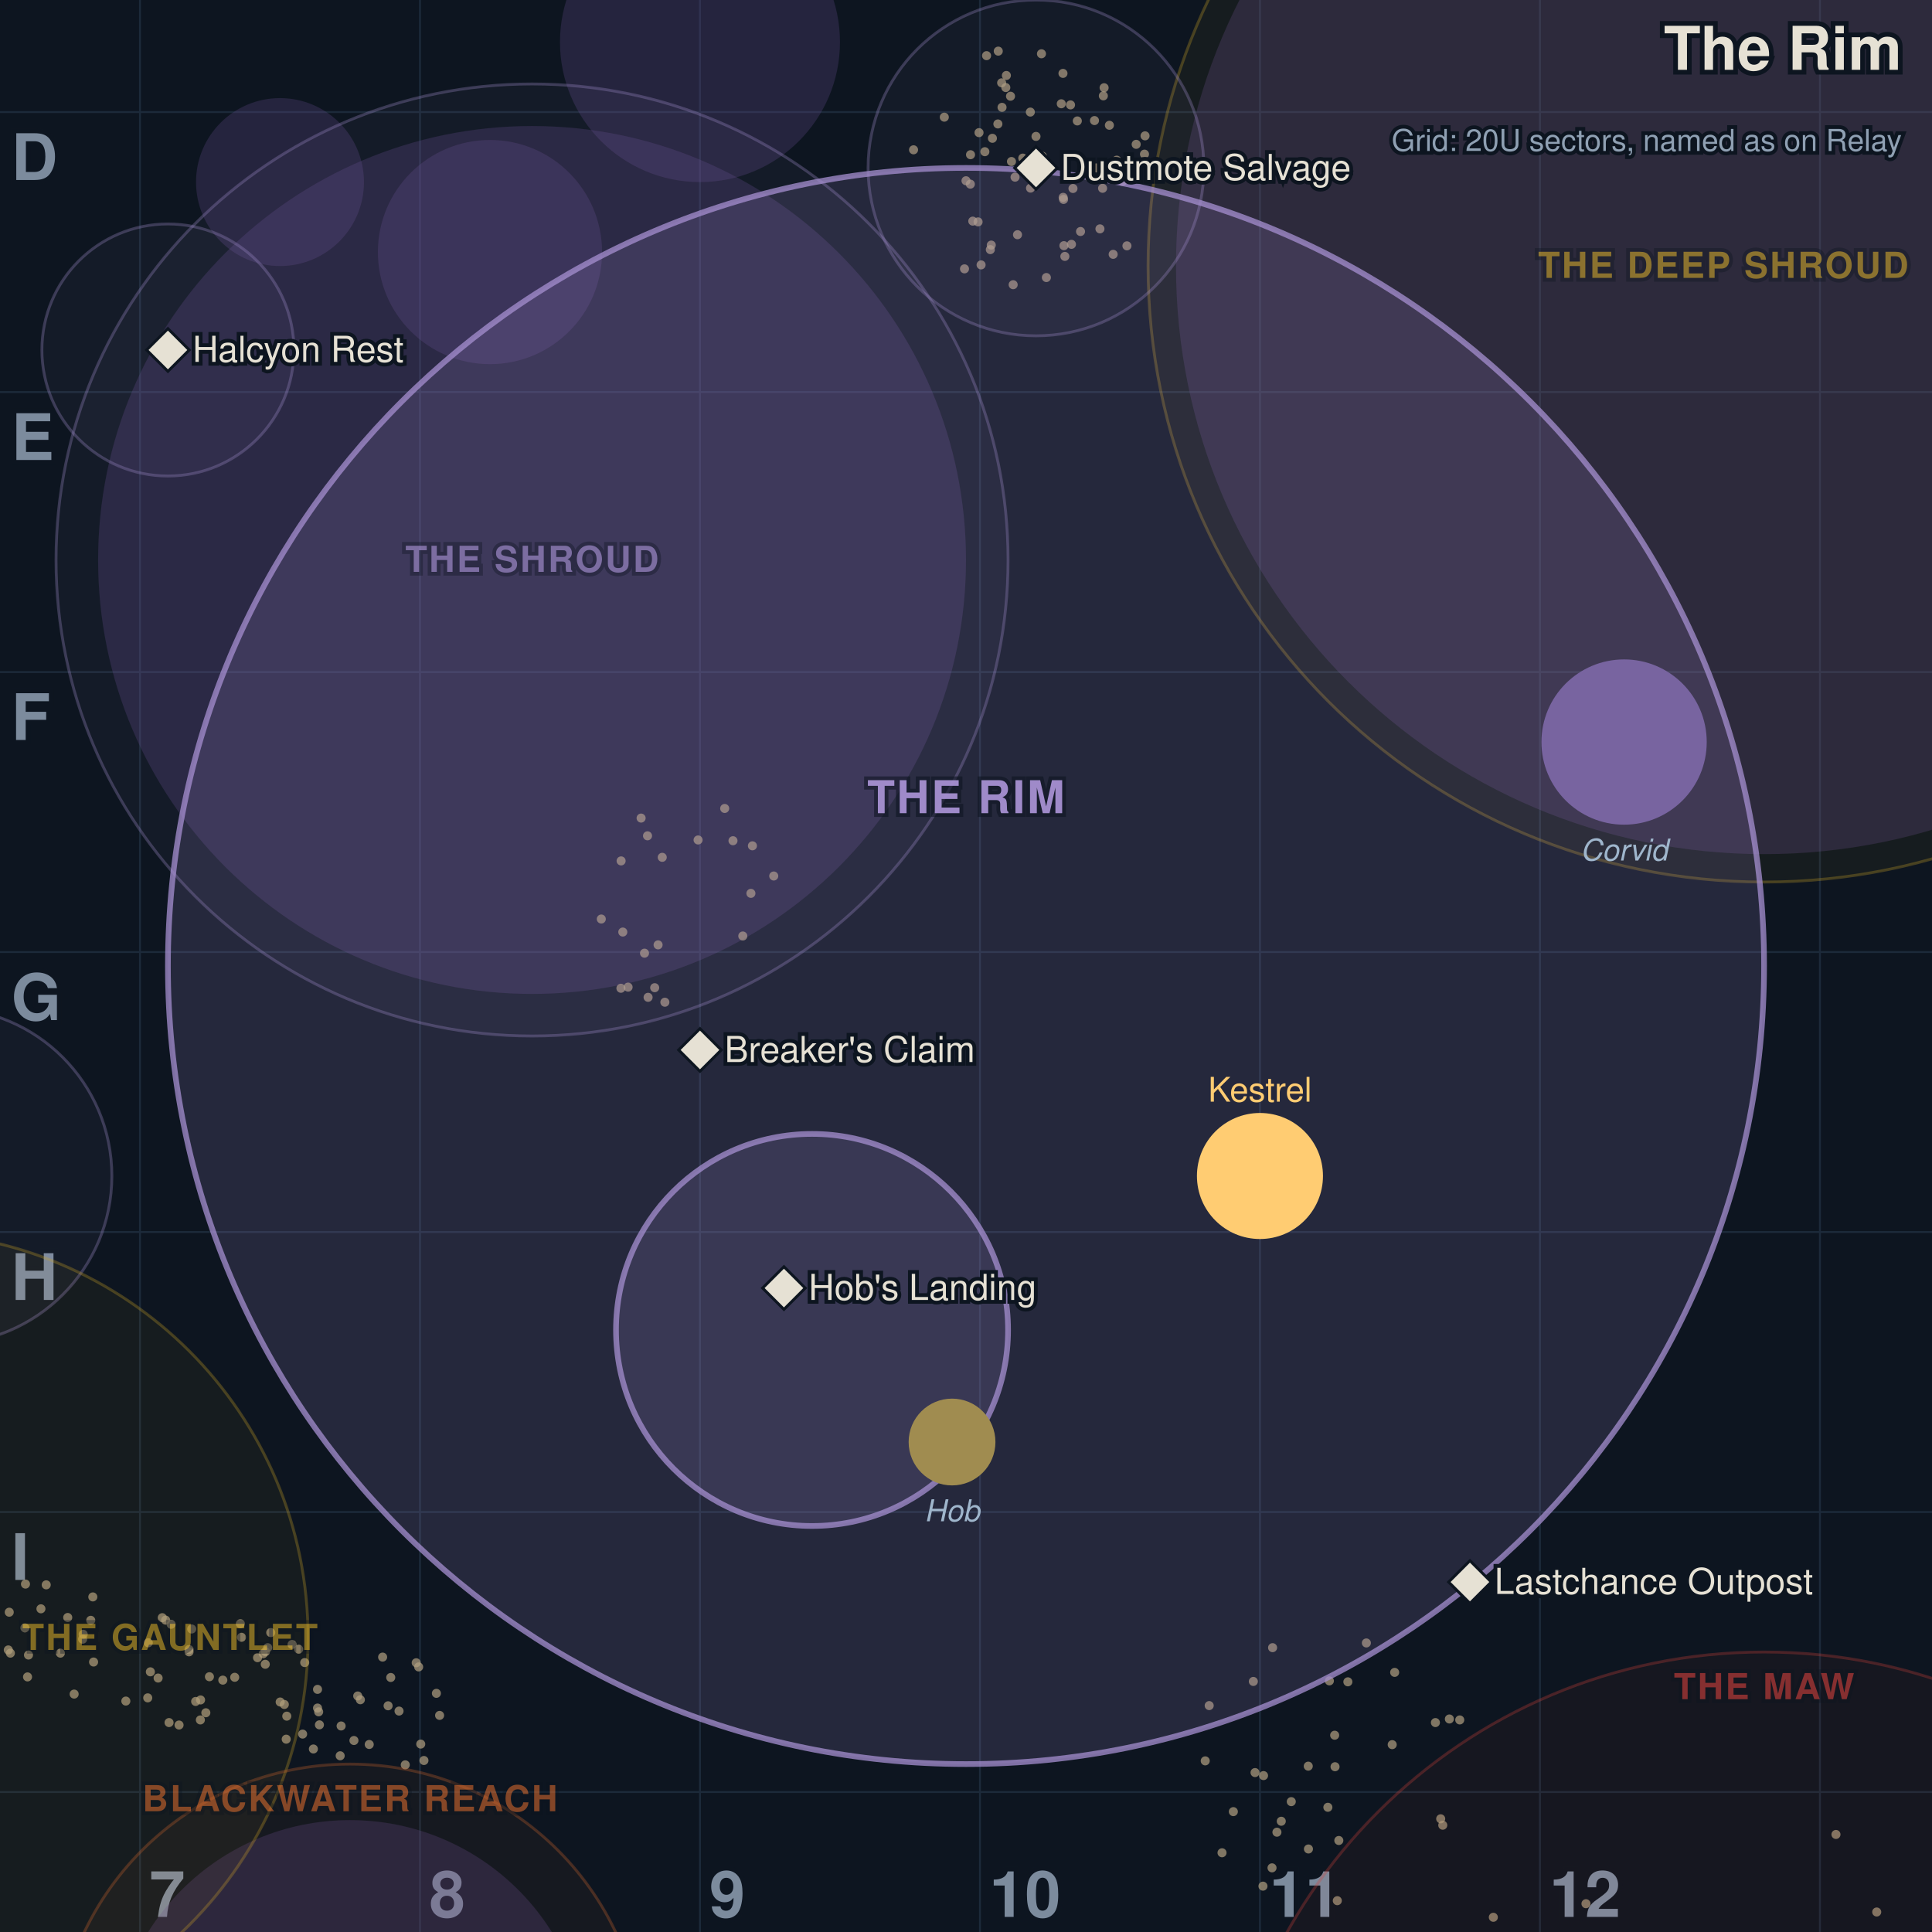
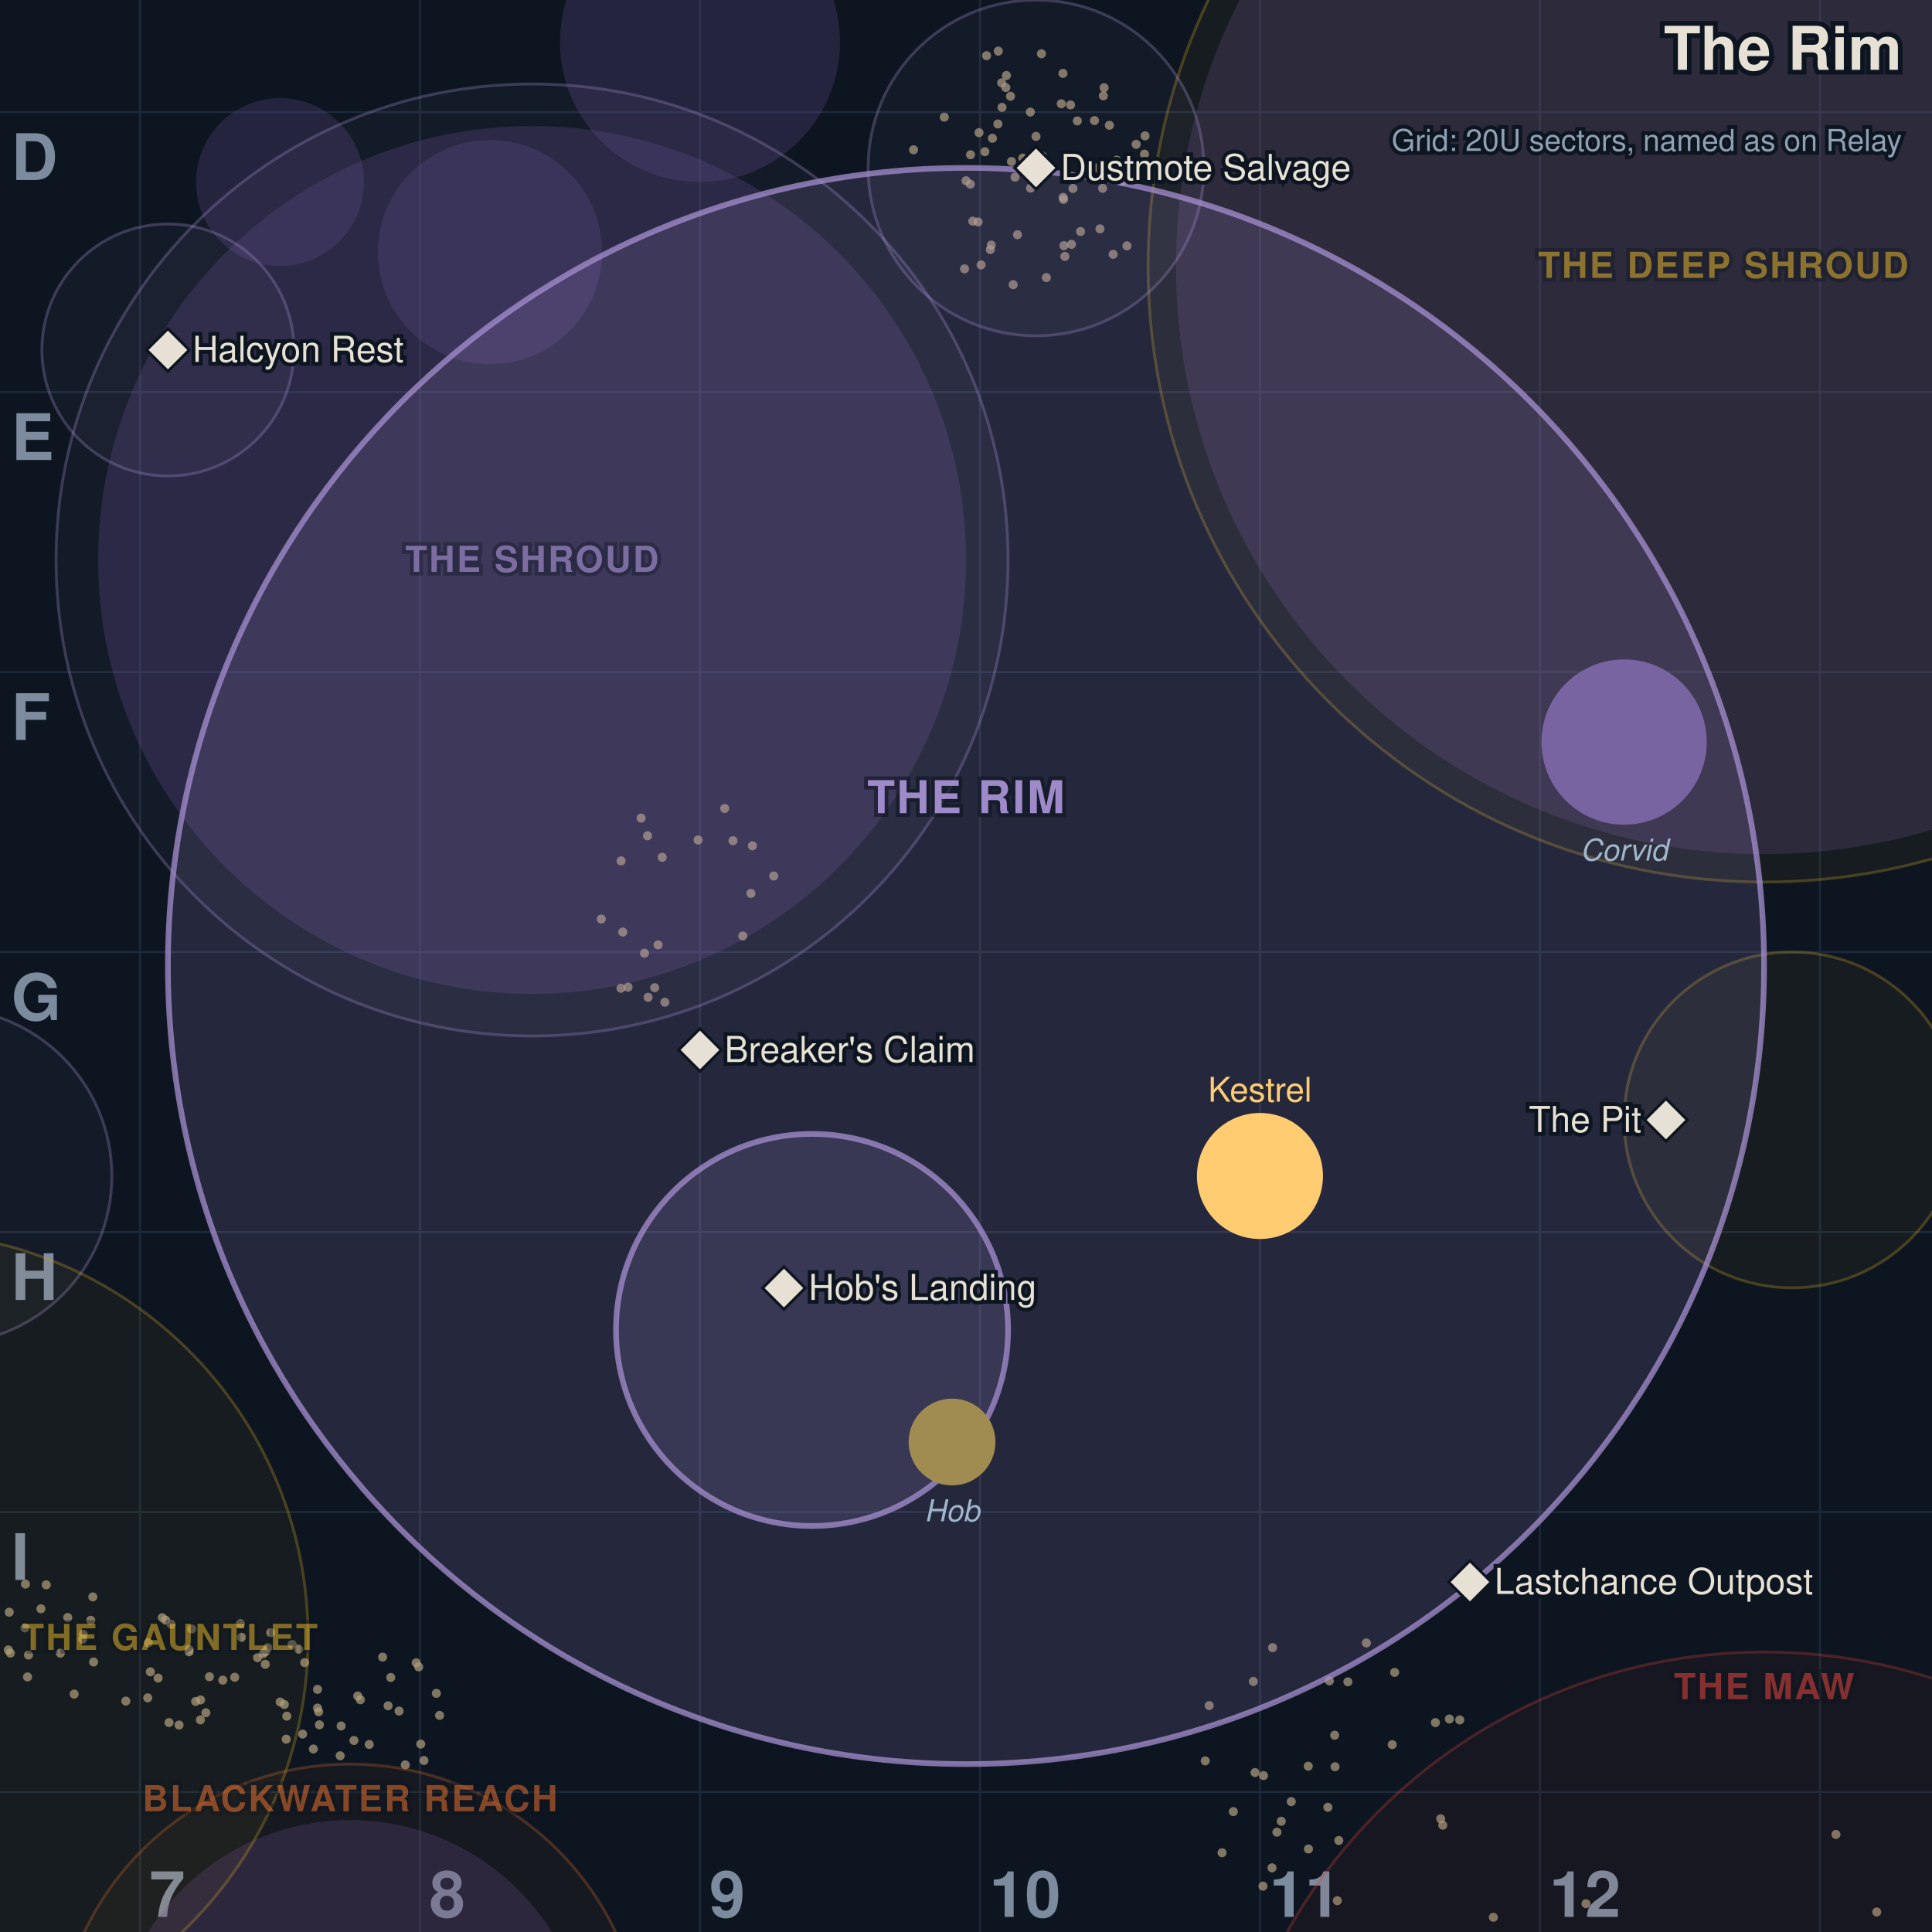
<svg xmlns="http://www.w3.org/2000/svg" viewBox="0 0 1024 1024" font-family="Helvetica Neue, Helvetica, Arial, sans-serif">
  <rect width="1024" height="1024" fill="#0d1520" />
  <line x1="-74.2" y1="0" x2="-74.2" y2="1024" stroke="#1c2a3a" />
  <line x1="74.2" y1="0" x2="74.2" y2="1024" stroke="#1c2a3a" />
  <text x="79.2" y="1016" fill="#8fa0b3" font-size="34" font-weight="700" opacity="0.85" stroke="#0d1520" stroke-width="5" paint-order="stroke">7</text>
  <line x1="222.6" y1="0" x2="222.6" y2="1024" stroke="#1c2a3a" />
  <text x="227.6" y="1016" fill="#8fa0b3" font-size="34" font-weight="700" opacity="0.85" stroke="#0d1520" stroke-width="5" paint-order="stroke">8</text>
  <line x1="371.0" y1="0" x2="371.0" y2="1024" stroke="#1c2a3a" />
  <text x="376.0" y="1016" fill="#8fa0b3" font-size="34" font-weight="700" opacity="0.85" stroke="#0d1520" stroke-width="5" paint-order="stroke">9</text>
  <line x1="519.4" y1="0" x2="519.4" y2="1024" stroke="#1c2a3a" />
  <text x="524.4" y="1016" fill="#8fa0b3" font-size="34" font-weight="700" opacity="0.85" stroke="#0d1520" stroke-width="5" paint-order="stroke">10</text>
  <line x1="667.8" y1="0" x2="667.8" y2="1024" stroke="#1c2a3a" />
  <text x="672.8" y="1016" fill="#8fa0b3" font-size="34" font-weight="700" opacity="0.85" stroke="#0d1520" stroke-width="5" paint-order="stroke">11</text>
  <line x1="816.2" y1="0" x2="816.2" y2="1024" stroke="#1c2a3a" />
  <text x="821.2" y="1016" fill="#8fa0b3" font-size="34" font-weight="700" opacity="0.85" stroke="#0d1520" stroke-width="5" paint-order="stroke">12</text>
  <line x1="964.6" y1="0" x2="964.6" y2="1024" stroke="#1c2a3a" />
  <line x1="0" y1="-89.0" x2="1024" y2="-89.0" stroke="#1c2a3a" />
  <line x1="0" y1="59.4" x2="1024" y2="59.4" stroke="#1c2a3a" />
  <text x="6" y="95.4" fill="#8fa0b3" font-size="34" font-weight="700" opacity="0.85" stroke="#0d1520" stroke-width="5" paint-order="stroke">D</text>
  <line x1="0" y1="207.8" x2="1024" y2="207.8" stroke="#1c2a3a" />
  <text x="6" y="243.8" fill="#8fa0b3" font-size="34" font-weight="700" opacity="0.85" stroke="#0d1520" stroke-width="5" paint-order="stroke">E</text>
  <line x1="0" y1="356.2" x2="1024" y2="356.2" stroke="#1c2a3a" />
  <text x="6" y="392.2" fill="#8fa0b3" font-size="34" font-weight="700" opacity="0.85" stroke="#0d1520" stroke-width="5" paint-order="stroke">F</text>
  <line x1="0" y1="504.6" x2="1024" y2="504.6" stroke="#1c2a3a" />
  <text x="6" y="540.6" fill="#8fa0b3" font-size="34" font-weight="700" opacity="0.85" stroke="#0d1520" stroke-width="5" paint-order="stroke">G</text>
  <line x1="0" y1="653.0" x2="1024" y2="653.0" stroke="#1c2a3a" />
  <text x="6" y="689.0" fill="#8fa0b3" font-size="34" font-weight="700" opacity="0.85" stroke="#0d1520" stroke-width="5" paint-order="stroke">H</text>
  <line x1="0" y1="801.4" x2="1024" y2="801.4" stroke="#1c2a3a" />
  <text x="6" y="837.4" fill="#8fa0b3" font-size="34" font-weight="700" opacity="0.85" stroke="#0d1520" stroke-width="5" paint-order="stroke">I</text>
  <line x1="0" y1="949.8" x2="1024" y2="949.8" stroke="#1c2a3a" />
  <circle cx="282.0" cy="296.8" r="230.0" fill="#6a4c93" opacity="0.26" />
  <circle cx="935.0" cy="141.0" r="311.7" fill="#6a4c93" opacity="0.26" />
  <circle cx="185.5" cy="1090.8" r="126.1" fill="#6a4c93" opacity="0.26" />
  <circle cx="-74.2" cy="474.9" r="74.2" fill="#6a4c93" opacity="0.26" />
  <circle cx="259.7" cy="133.6" r="59.4" fill="#6a4c93" opacity="0.26" />
  <circle cx="371.0" cy="22.3" r="74.2" fill="#6a4c93" opacity="0.26" />
  <circle cx="148.4" cy="96.5" r="44.5" fill="#6a4c93" opacity="0.26" />
  <circle cx="233.0" cy="909.2" r="2.4" fill="#b0a080" opacity="0.7" />
  <circle cx="4.4" cy="874.5" r="2.4" fill="#b0a080" opacity="0.7" />
  <circle cx="106.2" cy="911.6" r="2.4" fill="#b0a080" opacity="0.7" />
  <circle cx="202.8" cy="878.3" r="2.4" fill="#b0a080" opacity="0.7" />
  <circle cx="39.3" cy="897.9" r="2.4" fill="#b0a080" opacity="0.7" />
  <circle cx="94.9" cy="914.3" r="2.4" fill="#b0a080" opacity="0.7" />
  <circle cx="66.7" cy="901.6" r="2.4" fill="#b0a080" opacity="0.7" />
  <circle cx="127.4" cy="860.6" r="2.4" fill="#b0a080" opacity="0.7" />
  <circle cx="221.9" cy="883.5" r="2.4" fill="#b0a080" opacity="0.7" />
  <circle cx="151.7" cy="921.8" r="2.4" fill="#b0a080" opacity="0.7" />
  <circle cx="4.9" cy="854.5" r="2.4" fill="#b0a080" opacity="0.7" />
  <circle cx="83.8" cy="889.4" r="2.4" fill="#b0a080" opacity="0.7" />
  <circle cx="24.5" cy="840.0" r="2.4" fill="#b0a080" opacity="0.7" />
  <circle cx="207.1" cy="889.1" r="2.4" fill="#b0a080" opacity="0.7" />
  <circle cx="220.6" cy="881.3" r="2.4" fill="#b0a080" opacity="0.7" />
  <circle cx="118.1" cy="890.5" r="2.4" fill="#b0a080" opacity="0.7" />
  <circle cx="150.7" cy="903.4" r="2.4" fill="#b0a080" opacity="0.7" />
  <circle cx="180.3" cy="930.6" r="2.4" fill="#b0a080" opacity="0.7" />
  <circle cx="14.6" cy="888.8" r="2.4" fill="#b0a080" opacity="0.7" />
  <circle cx="103.7" cy="901.8" r="2.4" fill="#b0a080" opacity="0.7" />
  <circle cx="13.5" cy="839.6" r="2.4" fill="#b0a080" opacity="0.7" />
  <circle cx="87.8" cy="858.7" r="2.4" fill="#b0a080" opacity="0.7" />
  <circle cx="168.9" cy="907.3" r="2.4" fill="#b0a080" opacity="0.7" />
  <circle cx="223.0" cy="924.4" r="2.4" fill="#b0a080" opacity="0.7" />
  <circle cx="143.5" cy="865.3" r="2.4" fill="#b0a080" opacity="0.7" />
  <circle cx="124.4" cy="889.0" r="2.4" fill="#b0a080" opacity="0.7" />
  <circle cx="180.8" cy="914.8" r="2.4" fill="#b0a080" opacity="0.7" />
  <circle cx="13.2" cy="862.8" r="2.4" fill="#b0a080" opacity="0.7" />
  <circle cx="136.5" cy="878.6" r="2.4" fill="#b0a080" opacity="0.7" />
  <circle cx="154.8" cy="871.6" r="2.4" fill="#b0a080" opacity="0.7" />
  <circle cx="168.3" cy="905.3" r="2.4" fill="#b0a080" opacity="0.7" />
  <circle cx="189.6" cy="898.9" r="2.4" fill="#b0a080" opacity="0.7" />
  <circle cx="195.7" cy="924.6" r="2.4" fill="#b0a080" opacity="0.7" />
  <circle cx="100.2" cy="875.5" r="2.4" fill="#b0a080" opacity="0.7" />
  <circle cx="161.5" cy="881.2" r="2.4" fill="#b0a080" opacity="0.7" />
  <circle cx="160.4" cy="919.1" r="2.4" fill="#b0a080" opacity="0.7" />
  <circle cx="211.5" cy="906.9" r="2.4" fill="#b0a080" opacity="0.7" />
  <circle cx="15.1" cy="877.2" r="2.4" fill="#b0a080" opacity="0.7" />
  <circle cx="89.6" cy="913.0" r="2.4" fill="#b0a080" opacity="0.7" />
  <circle cx="32.0" cy="876.2" r="2.4" fill="#b0a080" opacity="0.7" />
  <circle cx="169.3" cy="914.2" r="2.4" fill="#b0a080" opacity="0.7" />
  <circle cx="187.6" cy="922.5" r="2.4" fill="#b0a080" opacity="0.7" />
  <circle cx="158.3" cy="874.1" r="2.4" fill="#b0a080" opacity="0.7" />
  <circle cx="109.1" cy="907.8" r="2.4" fill="#b0a080" opacity="0.7" />
  <circle cx="111.0" cy="888.7" r="2.4" fill="#b0a080" opacity="0.7" />
  <circle cx="231.3" cy="897.5" r="2.4" fill="#b0a080" opacity="0.7" />
  <circle cx="90.7" cy="860.9" r="2.4" fill="#b0a080" opacity="0.7" />
  <circle cx="214.8" cy="935.4" r="2.4" fill="#b0a080" opacity="0.7" />
  <circle cx="49.2" cy="846.4" r="2.4" fill="#b0a080" opacity="0.7" />
  <circle cx="78.3" cy="899.9" r="2.4" fill="#b0a080" opacity="0.7" />
  <circle cx="141.9" cy="873.3" r="2.4" fill="#b0a080" opacity="0.7" />
  <circle cx="166.1" cy="927.0" r="2.4" fill="#b0a080" opacity="0.7" />
  <circle cx="78.6" cy="870.7" r="2.4" fill="#b0a080" opacity="0.7" />
  <circle cx="205.7" cy="904.1" r="2.4" fill="#b0a080" opacity="0.7" />
  <circle cx="43.8" cy="868.8" r="2.4" fill="#b0a080" opacity="0.7" />
  <circle cx="79.7" cy="886.1" r="2.4" fill="#b0a080" opacity="0.7" />
  <circle cx="21.7" cy="852.7" r="2.4" fill="#b0a080" opacity="0.7" />
  <circle cx="101.6" cy="863.4" r="2.4" fill="#b0a080" opacity="0.7" />
  <circle cx="140.6" cy="882.1" r="2.4" fill="#b0a080" opacity="0.7" />
  <circle cx="128.0" cy="867.8" r="2.4" fill="#b0a080" opacity="0.7" />
  <circle cx="140.7" cy="875.4" r="2.4" fill="#b0a080" opacity="0.7" />
  <circle cx="106.3" cy="901.0" r="2.4" fill="#b0a080" opacity="0.7" />
  <circle cx="224.7" cy="933.1" r="2.4" fill="#b0a080" opacity="0.7" />
  <circle cx="168.3" cy="895.4" r="2.4" fill="#b0a080" opacity="0.7" />
  <circle cx="48.1" cy="858.8" r="2.4" fill="#b0a080" opacity="0.7" />
  <circle cx="49.6" cy="880.9" r="2.4" fill="#b0a080" opacity="0.7" />
  <circle cx="139.5" cy="876.5" r="2.4" fill="#b0a080" opacity="0.7" />
  <circle cx="191.0" cy="900.9" r="2.4" fill="#b0a080" opacity="0.7" />
  <circle cx="5.5" cy="876.2" r="2.4" fill="#b0a080" opacity="0.7" />
  <circle cx="86.0" cy="857.4" r="2.4" fill="#b0a080" opacity="0.7" />
  <circle cx="44.1" cy="866.2" r="2.4" fill="#b0a080" opacity="0.7" />
  <circle cx="35.9" cy="857.3" r="2.4" fill="#b0a080" opacity="0.7" />
  <circle cx="148.5" cy="902.1" r="2.4" fill="#b0a080" opacity="0.7" />
  <circle cx="100.2" cy="874.3" r="2.4" fill="#b0a080" opacity="0.7" />
  <circle cx="152.0" cy="909.6" r="2.4" fill="#b0a080" opacity="0.7" />
  <circle cx="529.1" cy="27.1" r="2.4" fill="#b0a080" opacity="0.7" />
  <circle cx="568.7" cy="99.9" r="2.4" fill="#b0a080" opacity="0.7" />
  <circle cx="537.0" cy="150.9" r="2.4" fill="#b0a080" opacity="0.7" />
  <circle cx="533.4" cy="40.0" r="2.4" fill="#b0a080" opacity="0.7" />
  <circle cx="590.0" cy="134.8" r="2.4" fill="#b0a080" opacity="0.7" />
  <circle cx="563.9" cy="130.2" r="2.4" fill="#b0a080" opacity="0.7" />
  <circle cx="546.2" cy="99.7" r="2.4" fill="#b0a080" opacity="0.7" />
  <circle cx="563.7" cy="105.7" r="2.4" fill="#b0a080" opacity="0.7" />
  <circle cx="572.7" cy="122.7" r="2.4" fill="#b0a080" opacity="0.7" />
  <circle cx="562.5" cy="55.0" r="2.4" fill="#b0a080" opacity="0.7" />
  <circle cx="584.4" cy="99.8" r="2.4" fill="#b0a080" opacity="0.7" />
  <circle cx="571.0" cy="64.1" r="2.4" fill="#b0a080" opacity="0.7" />
  <circle cx="512.0" cy="95.8" r="2.4" fill="#b0a080" opacity="0.7" />
  <circle cx="484.2" cy="79.4" r="2.4" fill="#b0a080" opacity="0.7" />
  <circle cx="538.0" cy="93.9" r="2.4" fill="#b0a080" opacity="0.7" />
  <circle cx="524.9" cy="132.3" r="2.4" fill="#b0a080" opacity="0.7" />
  <circle cx="542.1" cy="83.8" r="2.4" fill="#b0a080" opacity="0.7" />
  <circle cx="514.4" cy="82.0" r="2.4" fill="#b0a080" opacity="0.7" />
  <circle cx="585.2" cy="46.5" r="2.4" fill="#b0a080" opacity="0.7" />
  <circle cx="581.0" cy="89.0" r="2.4" fill="#b0a080" opacity="0.7" />
  <circle cx="522.9" cy="29.5" r="2.4" fill="#b0a080" opacity="0.7" />
  <circle cx="567.4" cy="55.6" r="2.4" fill="#b0a080" opacity="0.7" />
  <circle cx="511.2" cy="142.5" r="2.4" fill="#b0a080" opacity="0.7" />
  <circle cx="528.9" cy="65.7" r="2.4" fill="#b0a080" opacity="0.7" />
  <circle cx="583.0" cy="121.3" r="2.4" fill="#b0a080" opacity="0.7" />
  <circle cx="580.1" cy="63.9" r="2.4" fill="#b0a080" opacity="0.7" />
  <circle cx="591.9" cy="84.9" r="2.4" fill="#b0a080" opacity="0.7" />
  <circle cx="567.9" cy="129.5" r="2.4" fill="#b0a080" opacity="0.7" />
  <circle cx="533.1" cy="46.4" r="2.4" fill="#b0a080" opacity="0.7" />
  <circle cx="539.3" cy="124.4" r="2.4" fill="#b0a080" opacity="0.7" />
  <circle cx="552.5" cy="82.8" r="2.4" fill="#b0a080" opacity="0.7" />
  <circle cx="588.0" cy="66.4" r="2.4" fill="#b0a080" opacity="0.7" />
  <circle cx="530.9" cy="43.9" r="2.4" fill="#b0a080" opacity="0.7" />
  <circle cx="525.4" cy="129.9" r="2.4" fill="#b0a080" opacity="0.7" />
  <circle cx="535.6" cy="51.0" r="2.4" fill="#b0a080" opacity="0.7" />
  <circle cx="552.0" cy="28.5" r="2.4" fill="#b0a080" opacity="0.7" />
  <circle cx="514.3" cy="97.6" r="2.4" fill="#b0a080" opacity="0.7" />
  <circle cx="526.0" cy="73.3" r="2.4" fill="#b0a080" opacity="0.7" />
  <circle cx="515.6" cy="117.2" r="2.4" fill="#b0a080" opacity="0.7" />
  <circle cx="606.6" cy="81.7" r="2.4" fill="#b0a080" opacity="0.7" />
  <circle cx="606.9" cy="72.0" r="2.4" fill="#b0a080" opacity="0.7" />
  <circle cx="577.3" cy="93.8" r="2.4" fill="#b0a080" opacity="0.7" />
  <circle cx="520.0" cy="140.4" r="2.4" fill="#b0a080" opacity="0.7" />
  <circle cx="518.4" cy="117.6" r="2.4" fill="#b0a080" opacity="0.7" />
  <circle cx="500.5" cy="62.1" r="2.4" fill="#b0a080" opacity="0.7" />
  <circle cx="518.9" cy="70.3" r="2.4" fill="#b0a080" opacity="0.7" />
  <circle cx="564.4" cy="135.9" r="2.4" fill="#b0a080" opacity="0.7" />
  <circle cx="584.8" cy="50.8" r="2.4" fill="#b0a080" opacity="0.7" />
  <circle cx="563.4" cy="38.9" r="2.4" fill="#b0a080" opacity="0.7" />
  <circle cx="536.1" cy="85.6" r="2.4" fill="#b0a080" opacity="0.7" />
  <circle cx="549.1" cy="72.3" r="2.4" fill="#b0a080" opacity="0.7" />
  <circle cx="597.3" cy="130.3" r="2.4" fill="#b0a080" opacity="0.7" />
  <circle cx="564.3" cy="91.1" r="2.4" fill="#b0a080" opacity="0.7" />
  <circle cx="595.0" cy="96.1" r="2.4" fill="#b0a080" opacity="0.7" />
  <circle cx="554.6" cy="147.1" r="2.4" fill="#b0a080" opacity="0.7" />
  <circle cx="522.0" cy="80.4" r="2.4" fill="#b0a080" opacity="0.7" />
  <circle cx="602.2" cy="76.5" r="2.4" fill="#b0a080" opacity="0.7" />
  <circle cx="546.1" cy="59.4" r="2.4" fill="#b0a080" opacity="0.7" />
  <circle cx="531.1" cy="56.9" r="2.4" fill="#b0a080" opacity="0.7" />
  <circle cx="563.5" cy="104.6" r="2.4" fill="#b0a080" opacity="0.7" />
  <circle cx="840.6" cy="1009.0" r="2.4" fill="#b0a080" opacity="0.7" />
  <circle cx="791.5" cy="1016.2" r="2.4" fill="#b0a080" opacity="0.7" />
  <circle cx="973.1" cy="972.3" r="2.4" fill="#b0a080" opacity="0.7" />
  <circle cx="994.7" cy="1013.4" r="2.4" fill="#b0a080" opacity="0.7" />
  <circle cx="693.5" cy="980.0" r="2.4" fill="#b0a080" opacity="0.7" />
  <circle cx="764.7" cy="967.4" r="2.4" fill="#b0a080" opacity="0.7" />
  <circle cx="704.6" cy="890.9" r="2.4" fill="#b0a080" opacity="0.7" />
  <circle cx="707.6" cy="936.4" r="2.4" fill="#b0a080" opacity="0.7" />
  <circle cx="707.4" cy="919.7" r="2.4" fill="#b0a080" opacity="0.7" />
  <circle cx="674.5" cy="873.3" r="2.4" fill="#b0a080" opacity="0.7" />
  <circle cx="768.2" cy="911.1" r="2.4" fill="#b0a080" opacity="0.7" />
  <circle cx="653.7" cy="960.2" r="2.4" fill="#b0a080" opacity="0.7" />
  <circle cx="724.2" cy="870.8" r="2.4" fill="#b0a080" opacity="0.7" />
  <circle cx="703.8" cy="957.9" r="2.4" fill="#b0a080" opacity="0.7" />
  <circle cx="773.7" cy="911.6" r="2.4" fill="#b0a080" opacity="0.7" />
  <circle cx="679.1" cy="965.3" r="2.4" fill="#b0a080" opacity="0.7" />
  <circle cx="674.2" cy="990.0" r="2.4" fill="#b0a080" opacity="0.7" />
  <circle cx="693.4" cy="936.1" r="2.4" fill="#b0a080" opacity="0.7" />
  <circle cx="709.6" cy="975.5" r="2.4" fill="#b0a080" opacity="0.7" />
  <circle cx="638.8" cy="933.3" r="2.4" fill="#b0a080" opacity="0.7" />
  <circle cx="669.7" cy="941.1" r="2.4" fill="#b0a080" opacity="0.7" />
  <circle cx="676.8" cy="971.1" r="2.4" fill="#b0a080" opacity="0.7" />
  <circle cx="708.8" cy="1007.4" r="2.4" fill="#b0a080" opacity="0.7" />
  <circle cx="684.4" cy="954.9" r="2.4" fill="#b0a080" opacity="0.7" />
  <circle cx="763.6" cy="964.0" r="2.4" fill="#b0a080" opacity="0.7" />
  <circle cx="640.9" cy="904.0" r="2.4" fill="#b0a080" opacity="0.7" />
  <circle cx="664.3" cy="891.2" r="2.4" fill="#b0a080" opacity="0.7" />
  <circle cx="714.4" cy="891.4" r="2.4" fill="#b0a080" opacity="0.7" />
  <circle cx="669.4" cy="999.7" r="2.4" fill="#b0a080" opacity="0.7" />
  <circle cx="739.2" cy="886.4" r="2.4" fill="#b0a080" opacity="0.7" />
  <circle cx="760.8" cy="913.0" r="2.4" fill="#b0a080" opacity="0.7" />
  <circle cx="737.9" cy="924.7" r="2.4" fill="#b0a080" opacity="0.7" />
  <circle cx="665.2" cy="939.5" r="2.4" fill="#b0a080" opacity="0.7" />
  <circle cx="647.7" cy="982.0" r="2.4" fill="#b0a080" opacity="0.7" />
  <circle cx="351.0" cy="454.4" r="2.4" fill="#b0a080" opacity="0.7" />
  <circle cx="410.1" cy="464.3" r="2.4" fill="#b0a080" opacity="0.7" />
  <circle cx="318.7" cy="487.1" r="2.4" fill="#b0a080" opacity="0.7" />
  <circle cx="332.9" cy="523.2" r="2.4" fill="#b0a080" opacity="0.7" />
  <circle cx="329.2" cy="456.3" r="2.4" fill="#b0a080" opacity="0.7" />
  <circle cx="352.4" cy="531.2" r="2.4" fill="#b0a080" opacity="0.7" />
  <circle cx="393.7" cy="496.1" r="2.4" fill="#b0a080" opacity="0.7" />
  <circle cx="384.1" cy="428.5" r="2.4" fill="#b0a080" opacity="0.7" />
  <circle cx="341.6" cy="505.2" r="2.4" fill="#b0a080" opacity="0.7" />
  <circle cx="388.5" cy="445.6" r="2.4" fill="#b0a080" opacity="0.7" />
  <circle cx="329.1" cy="523.8" r="2.4" fill="#b0a080" opacity="0.7" />
  <circle cx="370.0" cy="445.2" r="2.4" fill="#b0a080" opacity="0.7" />
  <circle cx="398.8" cy="448.3" r="2.4" fill="#b0a080" opacity="0.7" />
  <circle cx="398.0" cy="473.5" r="2.4" fill="#b0a080" opacity="0.7" />
  <circle cx="343.5" cy="528.6" r="2.4" fill="#b0a080" opacity="0.7" />
  <circle cx="330.1" cy="494.0" r="2.4" fill="#b0a080" opacity="0.7" />
  <circle cx="339.8" cy="433.6" r="2.4" fill="#b0a080" opacity="0.7" />
  <circle cx="343.2" cy="443.0" r="2.4" fill="#b0a080" opacity="0.7" />
  <circle cx="347.0" cy="523.5" r="2.4" fill="#b0a080" opacity="0.7" />
  <circle cx="348.8" cy="500.8" r="2.4" fill="#b0a080" opacity="0.7" />
  <circle cx="-1231.8" cy="-244.9" r="489.7" fill="#6fa8ff" fill-opacity="0.05" stroke="#6fa8ff" stroke-opacity="0.3" stroke-width="1.5" />
  <circle cx="-682.7" cy="44.5" r="393.3" fill="#6fa8ff" fill-opacity="0.05" stroke="#6fa8ff" stroke-opacity="0.3" stroke-width="1.5" />
  <circle cx="-1372.8" cy="593.6" r="534.3" fill="#6fa8ff" fill-opacity="0.05" stroke="#6fa8ff" stroke-opacity="0.3" stroke-width="1.5" />
  <circle cx="-163.2" cy="319.1" r="148.4" fill="#a58fd0" fill-opacity="0.05" stroke="#a58fd0" stroke-opacity="0.3" stroke-width="1.5" />
  <circle cx="-452.6" cy="512.0" r="103.9" fill="#a58fd0" fill-opacity="0.05" stroke="#a58fd0" stroke-opacity="0.3" stroke-width="1.5" />
  <circle cx="-653.0" cy="779.1" r="185.5" fill="#a58fd0" fill-opacity="0.05" stroke="#a58fd0" stroke-opacity="0.3" stroke-width="1.5" />
  <circle cx="-29.7" cy="623.3" r="89.0" fill="#a58fd0" fill-opacity="0.05" stroke="#a58fd0" stroke-opacity="0.3" stroke-width="1.5" />
  <circle cx="-51.9" cy="868.2" r="215.2" fill="#c9a227" fill-opacity="0.05" stroke="#c9a227" stroke-opacity="0.3" stroke-width="1.5" />
  <circle cx="185.5" cy="1090.8" r="155.8" fill="#d0662c" fill-opacity="0.05" stroke="#d0662c" stroke-opacity="0.3" stroke-width="1.5" />
  <circle cx="282.0" cy="296.8" r="252.3" fill="#a58fd0" fill-opacity="0.05" stroke="#a58fd0" stroke-opacity="0.3" stroke-width="1.5" />
  <circle cx="89.0" cy="185.5" r="66.8" fill="#a58fd0" fill-opacity="0.05" stroke="#a58fd0" stroke-opacity="0.3" stroke-width="1.5" />
  <circle cx="935.0" cy="141.0" r="326.5" fill="#c9a227" fill-opacity="0.05" stroke="#c9a227" stroke-opacity="0.3" stroke-width="1.5" />
  <circle cx="311.7" cy="-103.9" r="66.8" fill="#a58fd0" fill-opacity="0.05" stroke="#a58fd0" stroke-opacity="0.3" stroke-width="1.5" />
  <circle cx="549.1" cy="89.0" r="89.0" fill="#a58fd0" fill-opacity="0.05" stroke="#a58fd0" stroke-opacity="0.3" stroke-width="1.5" />
  <circle cx="44.5" cy="-356.2" r="215.2" fill="#d0662c" fill-opacity="0.05" stroke="#d0662c" stroke-opacity="0.3" stroke-width="1.5" />
  <circle cx="935.0" cy="1165.0" r="289.4" fill="#d0403a" fill-opacity="0.05" stroke="#d0403a" stroke-opacity="0.3" stroke-width="1.5" />
+   <circle cx="949.8" cy="593.6" r="89.0" fill="#c9a227" fill-opacity="0.05" stroke="#c9a227" stroke-opacity="0.3" stroke-width="1.5" />
  <circle cx="512.0" cy="512.0" r="423.0" fill="#a58fd0" fill-opacity="0.16" stroke="#a58fd0" stroke-opacity="0.75" stroke-width="3" />
  <circle cx="430.4" cy="704.9" r="103.9" fill="#a58fd0" fill-opacity="0.16" stroke="#a58fd0" stroke-opacity="0.75" stroke-width="3" />
  <circle cx="667.8" cy="623.3" r="33.4" fill="#ffcc72" />
  <text x="667.8" y="583.9" fill="#ffcc72" font-size="18" text-anchor="middle">Kestrel</text>
  <circle cx="504.6" cy="764.3" r="23.0" fill="#a08c50" />
  <text x="504.6" y="806.3" fill="#9fb6cc" font-size="16" font-style="italic" text-anchor="middle">Hob</text>
  <circle cx="860.8" cy="393.3" r="43.8" fill="#7864a0" />
  <text x="860.8" y="456.1" fill="#9fb6cc" font-size="16" font-style="italic" text-anchor="middle">Corvid</text>
  <text x="90.1" y="874.5" fill="#c9a227" font-size="19" font-weight="700" text-anchor="middle" opacity="0.6" letter-spacing="1" stroke="#0d1520" stroke-width="4" stroke-opacity="0.6" paint-order="stroke">THE GAUNTLET</text>
  <text x="185.5" y="960.0" fill="#d0662c" font-size="19" font-weight="700" text-anchor="middle" opacity="0.6" letter-spacing="1" stroke="#0d1520" stroke-width="4" stroke-opacity="0.6" paint-order="stroke">BLACKWATER REACH</text>
  <text x="282.0" y="303.1" fill="#a58fd0" font-size="19" font-weight="700" text-anchor="middle" opacity="0.6" letter-spacing="1" stroke="#0d1520" stroke-width="4" stroke-opacity="0.6" paint-order="stroke">THE SHROUD</text>
  <text x="913.4" y="147.3" fill="#c9a227" font-size="19" font-weight="700" text-anchor="middle" opacity="0.6" letter-spacing="1" stroke="#0d1520" stroke-width="4" stroke-opacity="0.6" paint-order="stroke">THE DEEP SHROUD</text>
  <text x="512.0" y="431.0" fill="#a58fd0" font-size="24" font-weight="700" text-anchor="middle" opacity="0.95" letter-spacing="1" stroke="#0d1520" stroke-width="4" stroke-opacity="0.6" paint-order="stroke">THE RIM</text>
  <text x="935.0" y="900.6" fill="#d0403a" font-size="19" font-weight="700" text-anchor="middle" opacity="0.6" letter-spacing="1" stroke="#0d1520" stroke-width="4" stroke-opacity="0.6" paint-order="stroke">THE MAW</text>
  <rect x="81.0" y="177.5" width="16" height="16" fill="#e6e1d4" stroke="#0d1520" stroke-width="1.5" transform="rotate(45 89.0 185.5)" />
  <text x="102.0" y="191.8" fill="#e6e1d4" font-size="19" text-anchor="start" stroke="#0d1520" stroke-width="4" paint-order="stroke">Halcyon Rest</text>
  <rect x="407.5" y="674.7" width="16" height="16" fill="#e6e1d4" stroke="#0d1520" stroke-width="1.5" transform="rotate(45 415.5 682.7)" />
  <text x="428.5" y="689.0" fill="#e6e1d4" font-size="19" text-anchor="start" stroke="#0d1520" stroke-width="4" paint-order="stroke">Hob's Landing</text>
  <rect x="541.1" y="81.0" width="16" height="16" fill="#e6e1d4" stroke="#0d1520" stroke-width="1.5" transform="rotate(45 549.1 89.0)" />
  <text x="562.1" y="95.4" fill="#e6e1d4" font-size="19" text-anchor="start" stroke="#0d1520" stroke-width="4" paint-order="stroke">Dustmote Salvage</text>
  <rect x="363.0" y="548.5" width="16" height="16" fill="#e6e1d4" stroke="#0d1520" stroke-width="1.5" transform="rotate(45 371.0 556.5)" />
  <text x="384.0" y="562.9" fill="#e6e1d4" font-size="19" text-anchor="start" stroke="#0d1520" stroke-width="4" paint-order="stroke">Breaker's Claim</text>
  <rect x="771.1" y="830.5" width="16" height="16" fill="#e6e1d4" stroke="#0d1520" stroke-width="1.5" transform="rotate(45 779.1 838.5)" />
  <text x="792.1" y="844.8" fill="#e6e1d4" font-size="19" text-anchor="start" stroke="#0d1520" stroke-width="4" paint-order="stroke">Lastchance Outpost</text>
+   <rect x="875.0" y="585.6" width="16" height="16" fill="#e6e1d4" stroke="#0d1520" stroke-width="1.5" transform="rotate(45 883.0 593.6)" />
+   <text x="870.0" y="600.0" fill="#e6e1d4" font-size="19" text-anchor="end" stroke="#0d1520" stroke-width="4" paint-order="stroke">The Pit</text>
  <text x="1008" y="37" fill="#e6e1d4" font-size="32" font-weight="700" text-anchor="end" stroke="#0d1520" stroke-width="5" paint-order="stroke">The Rim</text>
  <text x="1008" y="80" fill="#8fa0b3" font-size="16" text-anchor="end" stroke="#0d1520" stroke-width="4" paint-order="stroke">Grid: 20U sectors, named as on Relay</text>
</svg>
